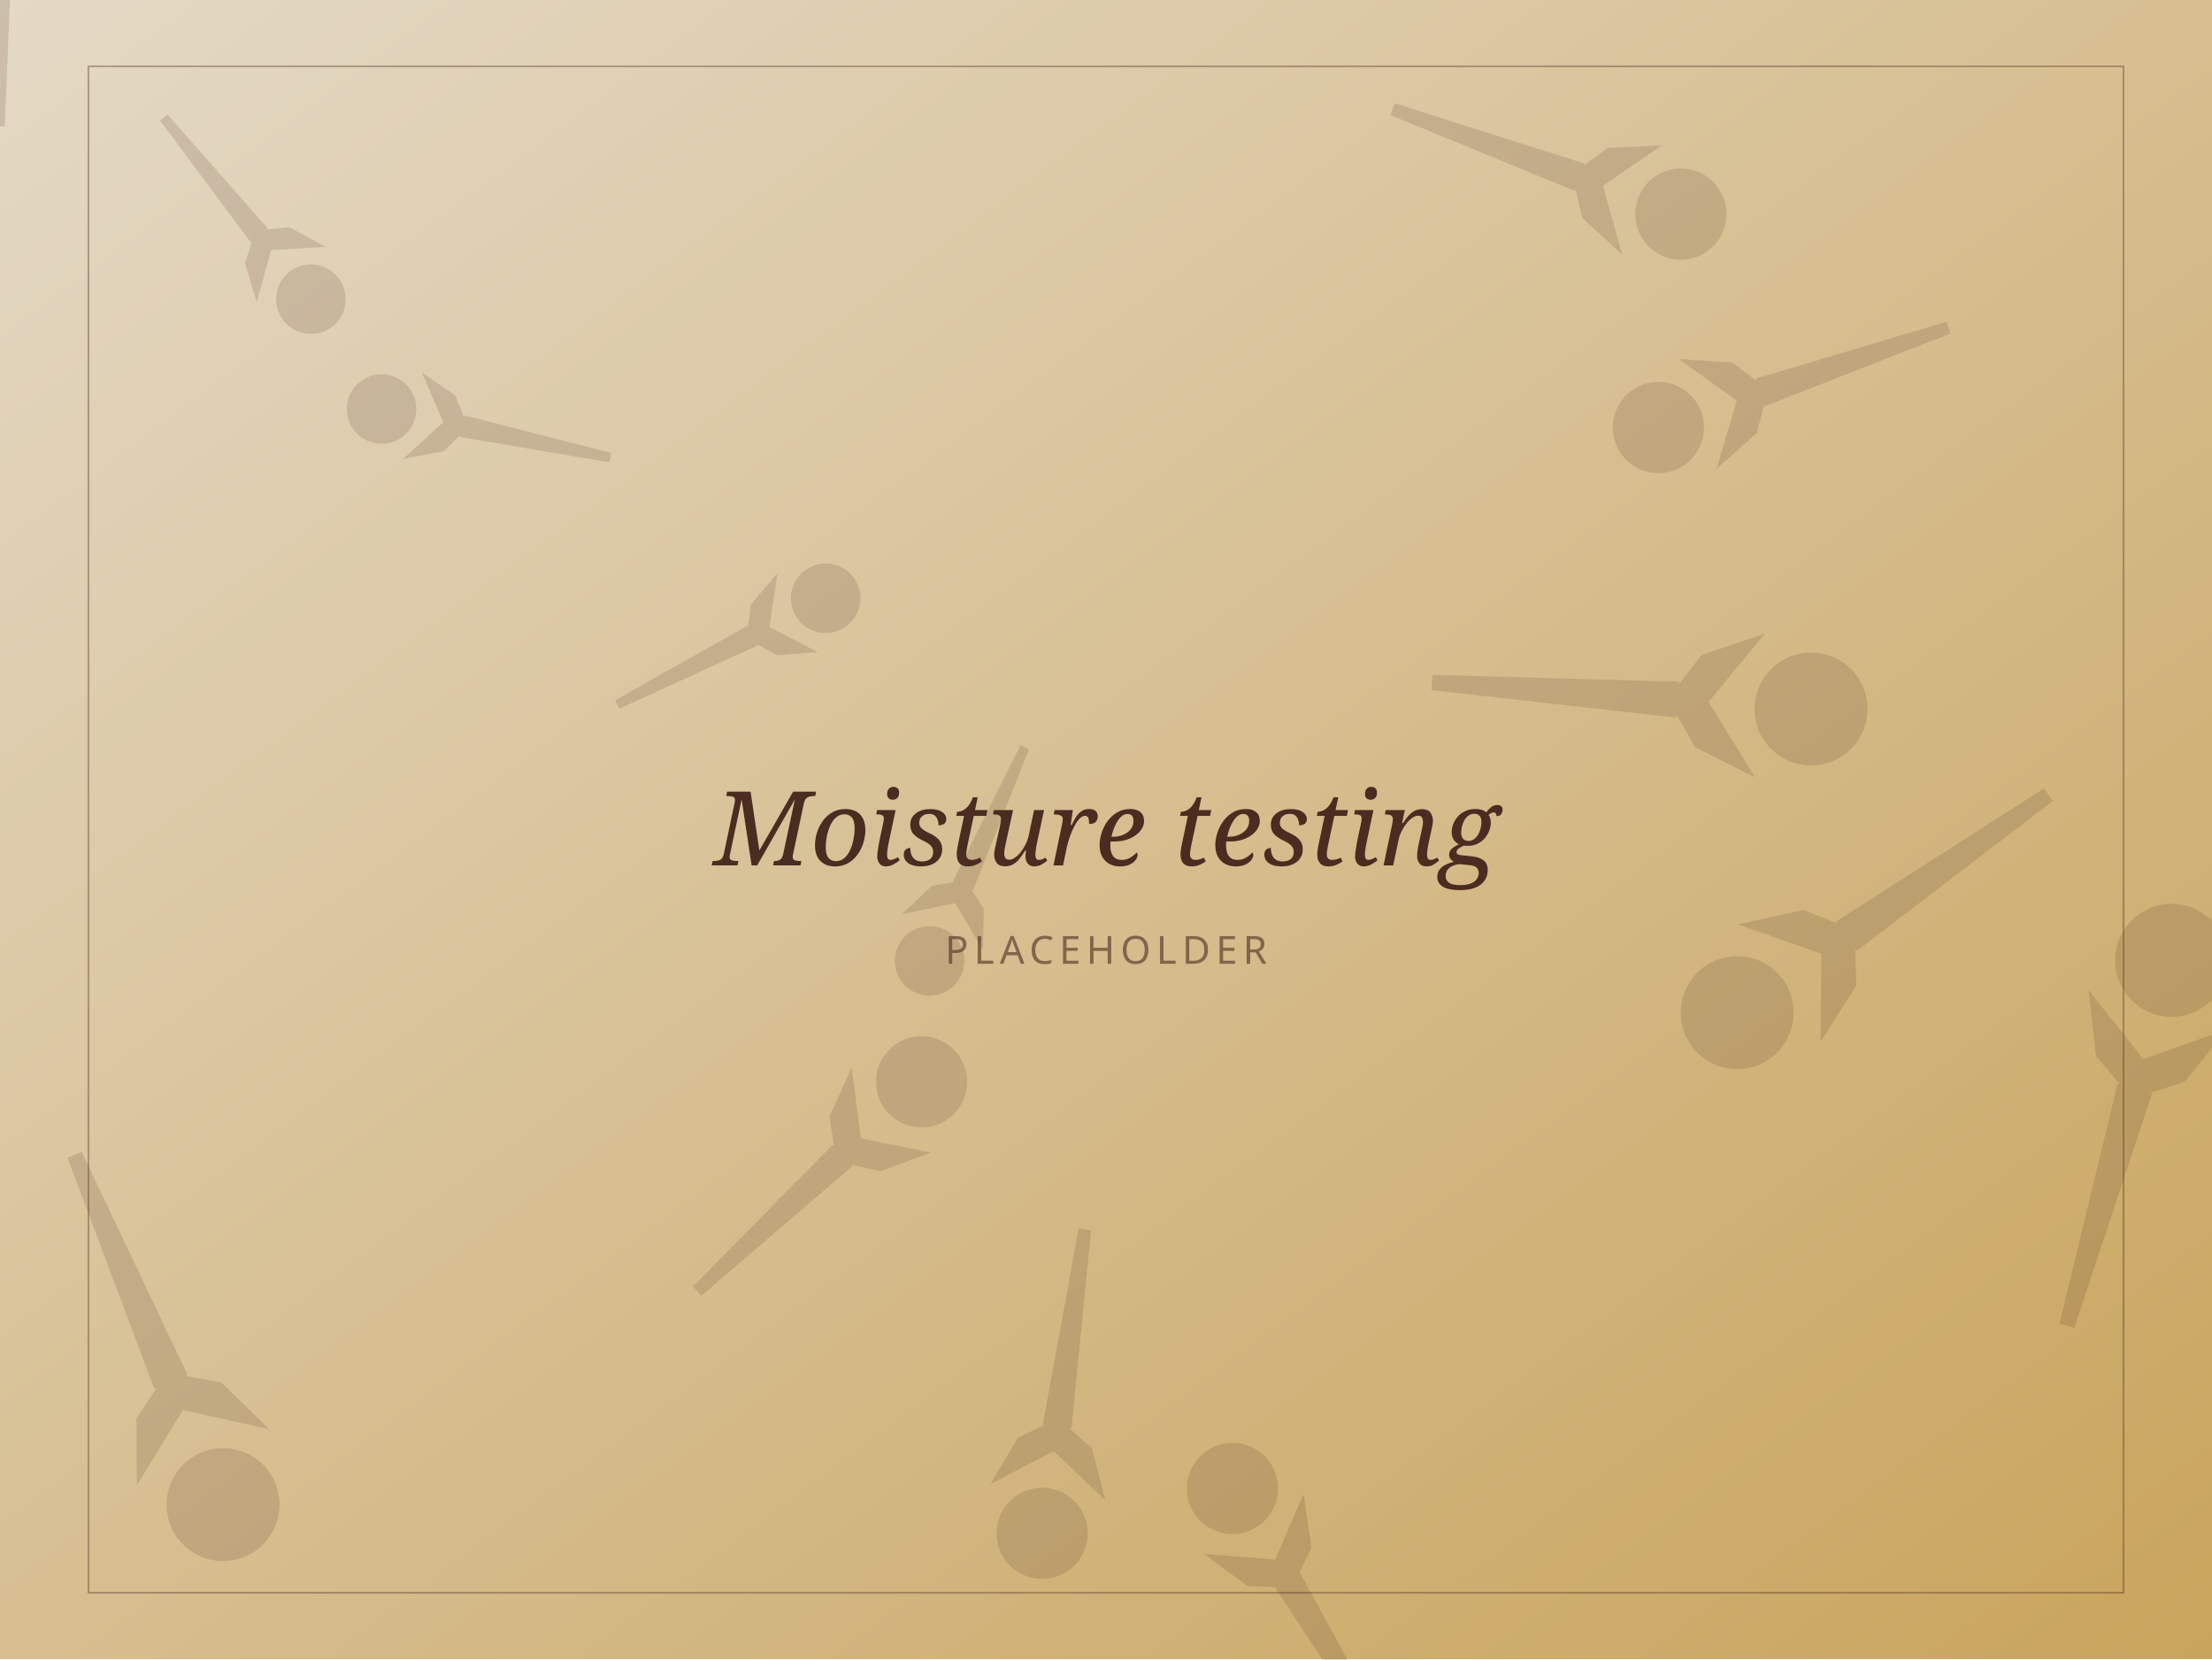
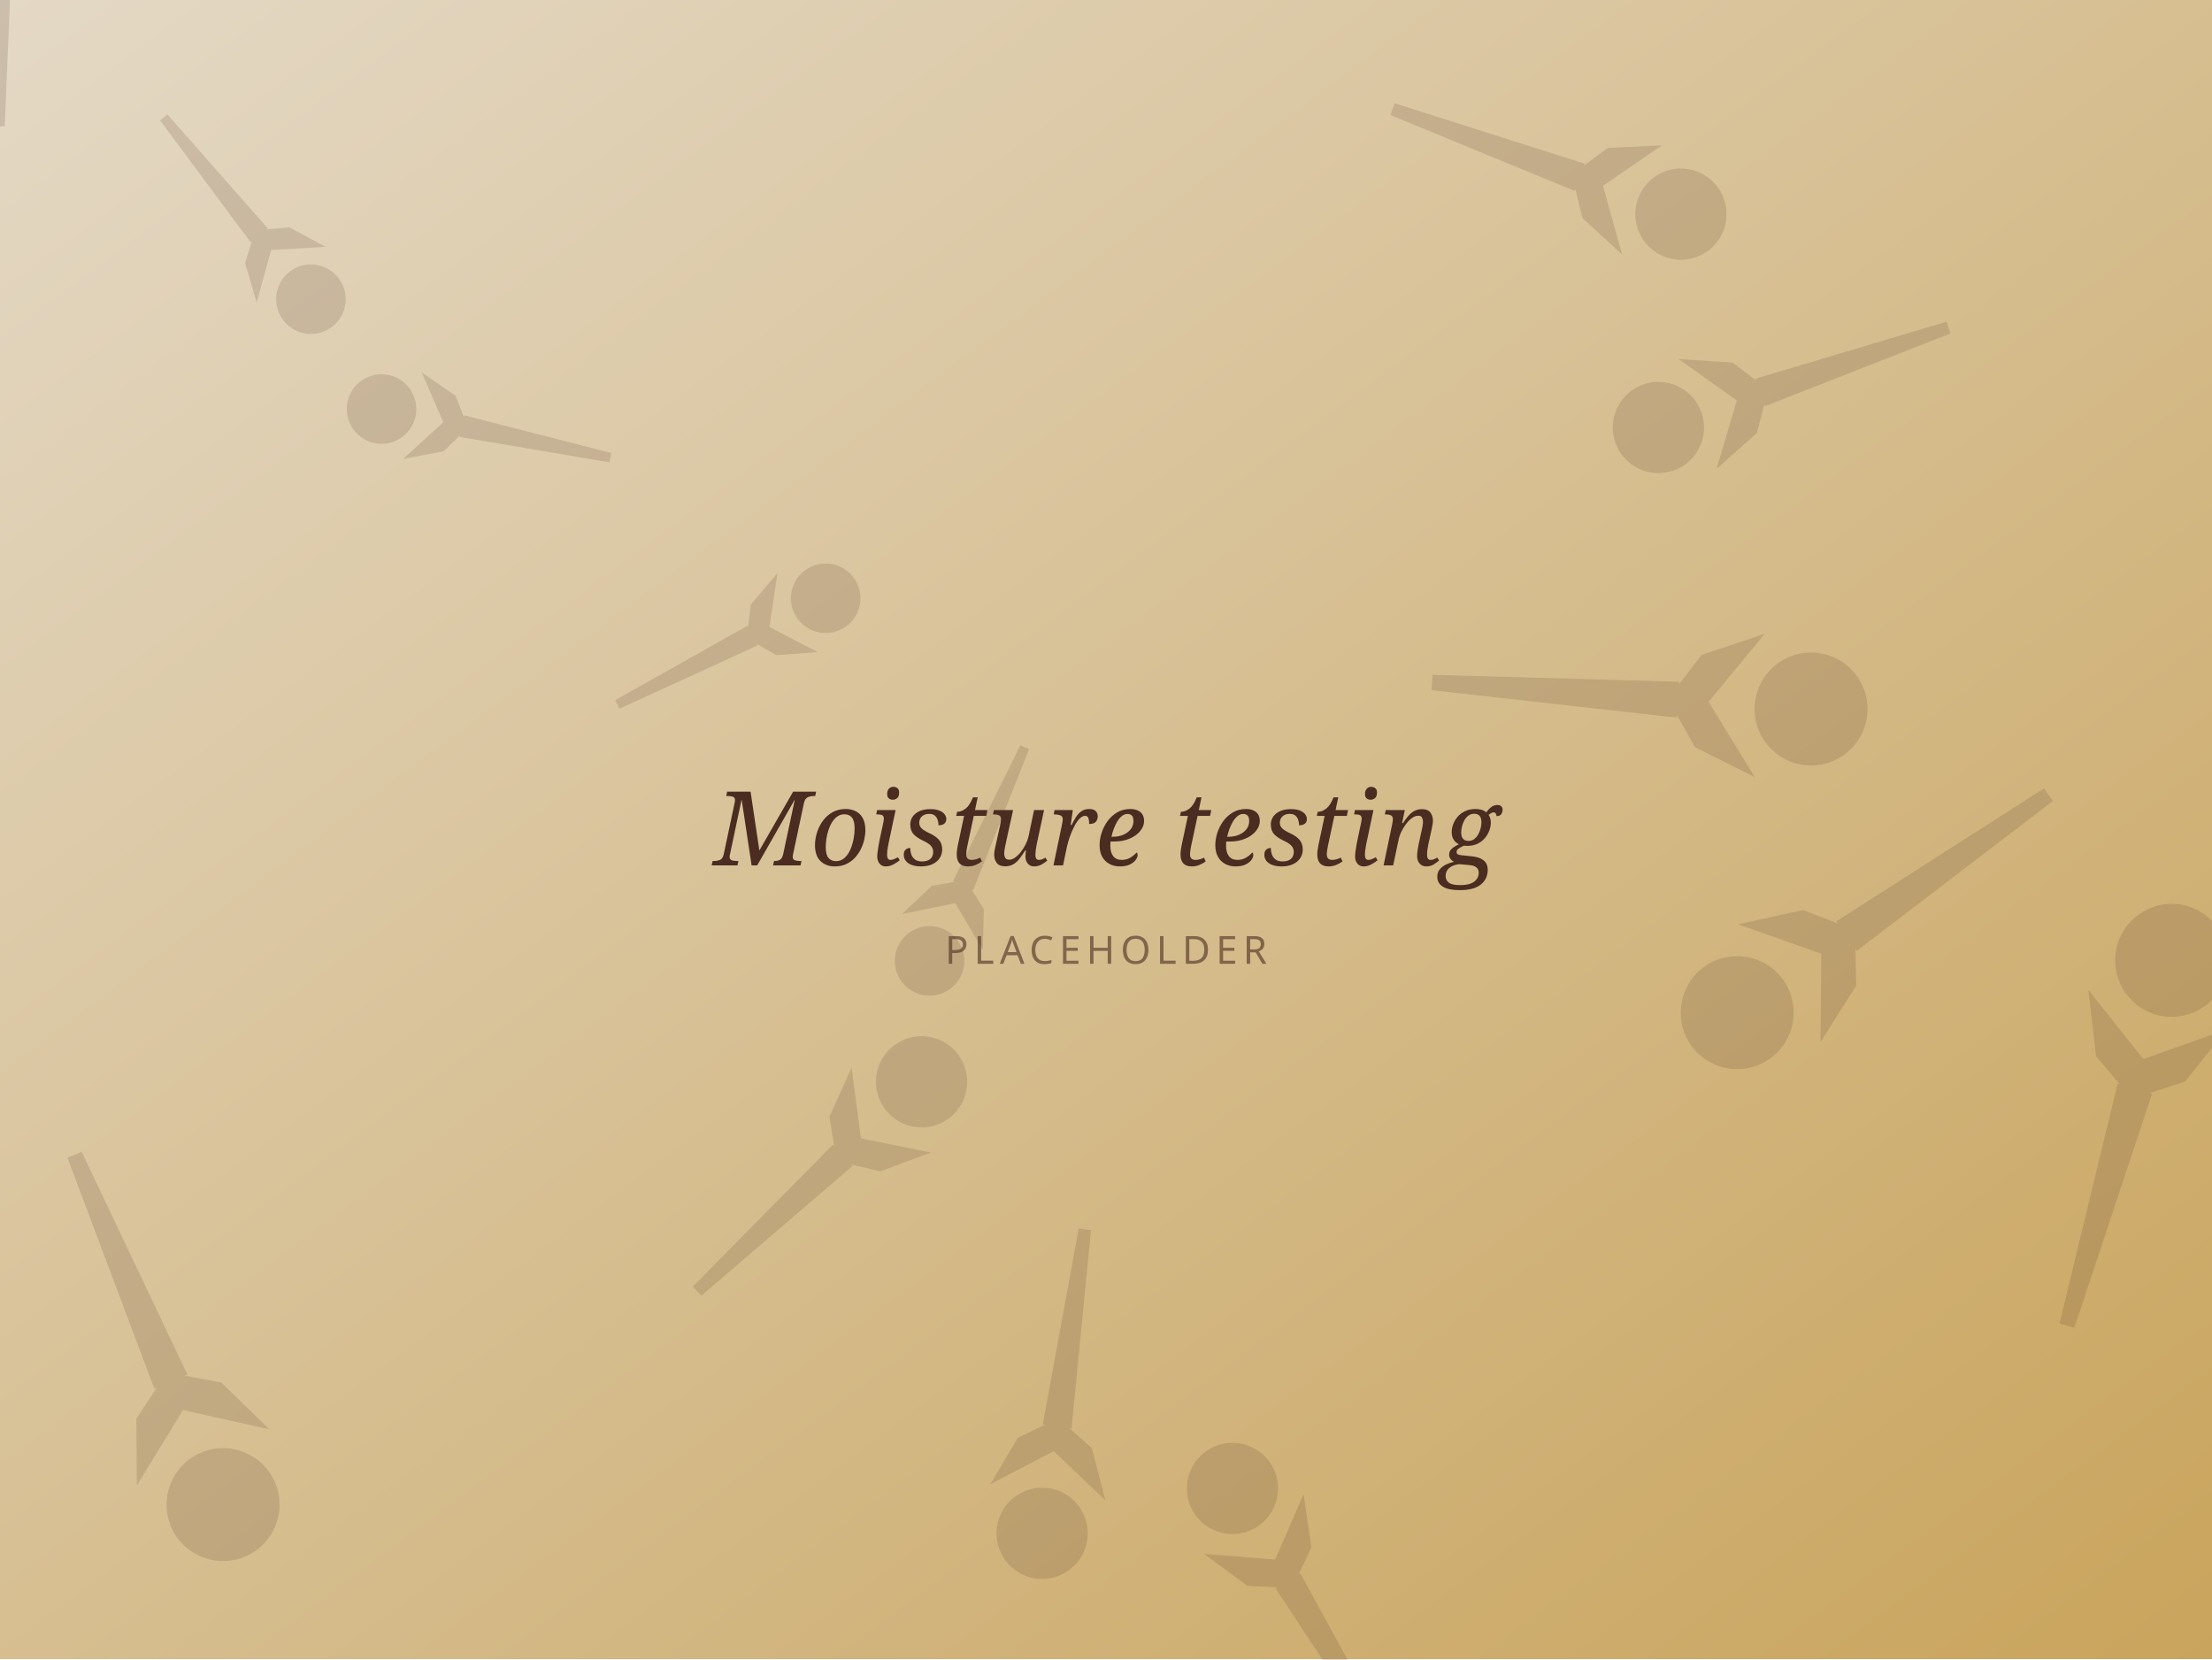
<svg xmlns="http://www.w3.org/2000/svg" width="1200" height="900" viewBox="0 0 1200 900">
  <defs>
    <linearGradient id="g" x1="0" y1="0" x2="1" y2="1">
      <stop offset="0" stop-color="#E4D9C6" />
      <stop offset="1" stop-color="#C9A45C" />
    </linearGradient>
  </defs>
  <rect width="1200" height="900" fill="url(#g)" />
  <g transform="translate(0 0) rotate(0) scale(1.714286)" fill="#4A2C21" opacity="0.16">
    <circle cx="0" cy="-34" r="11" />
    <path d="M-14 -24 L0 -14 L14 -24 L9 -12 L0 -6 L-9 -12 Z" />
    <path d="M-3.5 -8 L3.5 -8 L1.5 40 L-1.5 40 Z" />
  </g>
  <g transform="translate(444 639) rotate(47) scale(2.25)" fill="#4A2C21" opacity="0.16">
    <circle cx="0" cy="-34" r="11" />
    <path d="M-14 -24 L0 -14 L14 -24 L9 -12 L0 -6 L-9 -12 Z" />
    <path d="M-3.5 -8 L3.5 -8 L1.5 40 L-1.5 40 Z" />
  </g>
  <g transform="translate(888 378) rotate(94) scale(2.785714)" fill="#4A2C21" opacity="0.16">
    <circle cx="0" cy="-34" r="11" />
    <path d="M-14 -24 L0 -14 L14 -24 L9 -12 L0 -6 L-9 -12 Z" />
    <path d="M-3.5 -8 L3.5 -8 L1.5 40 L-1.5 40 Z" />
  </g>
  <g transform="translate(132 117) rotate(141) scale(1.714286)" fill="#4A2C21" opacity="0.16">
    <circle cx="0" cy="-34" r="11" />
    <path d="M-14 -24 L0 -14 L14 -24 L9 -12 L0 -6 L-9 -12 Z" />
    <path d="M-3.5 -8 L3.5 -8 L1.5 40 L-1.5 40 Z" />
  </g>
  <g transform="translate(576 756) rotate(188) scale(2.25)" fill="#4A2C21" opacity="0.16">
    <circle cx="0" cy="-34" r="11" />
    <path d="M-14 -24 L0 -14 L14 -24 L9 -12 L0 -6 L-9 -12 Z" />
    <path d="M-3.5 -8 L3.5 -8 L1.5 40 L-1.5 40 Z" />
  </g>
  <g transform="translate(1020 495) rotate(235) scale(2.785714)" fill="#4A2C21" opacity="0.16">
    <circle cx="0" cy="-34" r="11" />
    <path d="M-14 -24 L0 -14 L14 -24 L9 -12 L0 -6 L-9 -12 Z" />
    <path d="M-3.5 -8 L3.5 -8 L1.5 40 L-1.5 40 Z" />
  </g>
  <g transform="translate(264 234) rotate(282) scale(1.714286)" fill="#4A2C21" opacity="0.16">
    <circle cx="0" cy="-34" r="11" />
    <path d="M-14 -24 L0 -14 L14 -24 L9 -12 L0 -6 L-9 -12 Z" />
    <path d="M-3.5 -8 L3.5 -8 L1.5 40 L-1.5 40 Z" />
  </g>
  <g transform="translate(708 873) rotate(329) scale(2.25)" fill="#4A2C21" opacity="0.16">
    <circle cx="0" cy="-34" r="11" />
    <path d="M-14 -24 L0 -14 L14 -24 L9 -12 L0 -6 L-9 -12 Z" />
    <path d="M-3.5 -8 L3.5 -8 L1.5 40 L-1.5 40 Z" />
  </g>
  <g transform="translate(1152 612) rotate(16) scale(2.785714)" fill="#4A2C21" opacity="0.16">
    <circle cx="0" cy="-34" r="11" />
    <path d="M-14 -24 L0 -14 L14 -24 L9 -12 L0 -6 L-9 -12 Z" />
    <path d="M-3.5 -8 L3.5 -8 L1.5 40 L-1.5 40 Z" />
  </g>
  <g transform="translate(396 351) rotate(63) scale(1.714286)" fill="#4A2C21" opacity="0.16">
    <circle cx="0" cy="-34" r="11" />
    <path d="M-14 -24 L0 -14 L14 -24 L9 -12 L0 -6 L-9 -12 Z" />
    <path d="M-3.5 -8 L3.5 -8 L1.5 40 L-1.5 40 Z" />
  </g>
  <g transform="translate(840 90) rotate(110) scale(2.25)" fill="#4A2C21" opacity="0.16">
    <circle cx="0" cy="-34" r="11" />
    <path d="M-14 -24 L0 -14 L14 -24 L9 -12 L0 -6 L-9 -12 Z" />
    <path d="M-3.5 -8 L3.5 -8 L1.5 40 L-1.5 40 Z" />
  </g>
  <g transform="translate(84 729) rotate(157) scale(2.785714)" fill="#4A2C21" opacity="0.16">
    <circle cx="0" cy="-34" r="11" />
    <path d="M-14 -24 L0 -14 L14 -24 L9 -12 L0 -6 L-9 -12 Z" />
    <path d="M-3.5 -8 L3.5 -8 L1.5 40 L-1.5 40 Z" />
  </g>
  <g transform="translate(528 468) rotate(204) scale(1.714286)" fill="#4A2C21" opacity="0.16">
    <circle cx="0" cy="-34" r="11" />
    <path d="M-14 -24 L0 -14 L14 -24 L9 -12 L0 -6 L-9 -12 Z" />
    <path d="M-3.5 -8 L3.5 -8 L1.5 40 L-1.5 40 Z" />
  </g>
  <g transform="translate(972 207) rotate(251) scale(2.25)" fill="#4A2C21" opacity="0.16">
    <circle cx="0" cy="-34" r="11" />
    <path d="M-14 -24 L0 -14 L14 -24 L9 -12 L0 -6 L-9 -12 Z" />
    <path d="M-3.5 -8 L3.5 -8 L1.5 40 L-1.5 40 Z" />
  </g>
-   <rect x="48" y="36" width="1104" height="828" fill="none" stroke="#4A2C21" stroke-opacity="0.35" stroke-width="1" />
  <text x="50%" y="50%" text-anchor="middle" dominant-baseline="middle" fill="#4A2C21" font-family="Georgia, serif" font-size="56" font-style="italic">Moisture testing</text>
  <text x="50%" y="522.8" text-anchor="middle" fill="#4A2C21" fill-opacity="0.6" font-family="system-ui, sans-serif" font-size="21" letter-spacing="3">PLACEHOLDER</text>
</svg>
